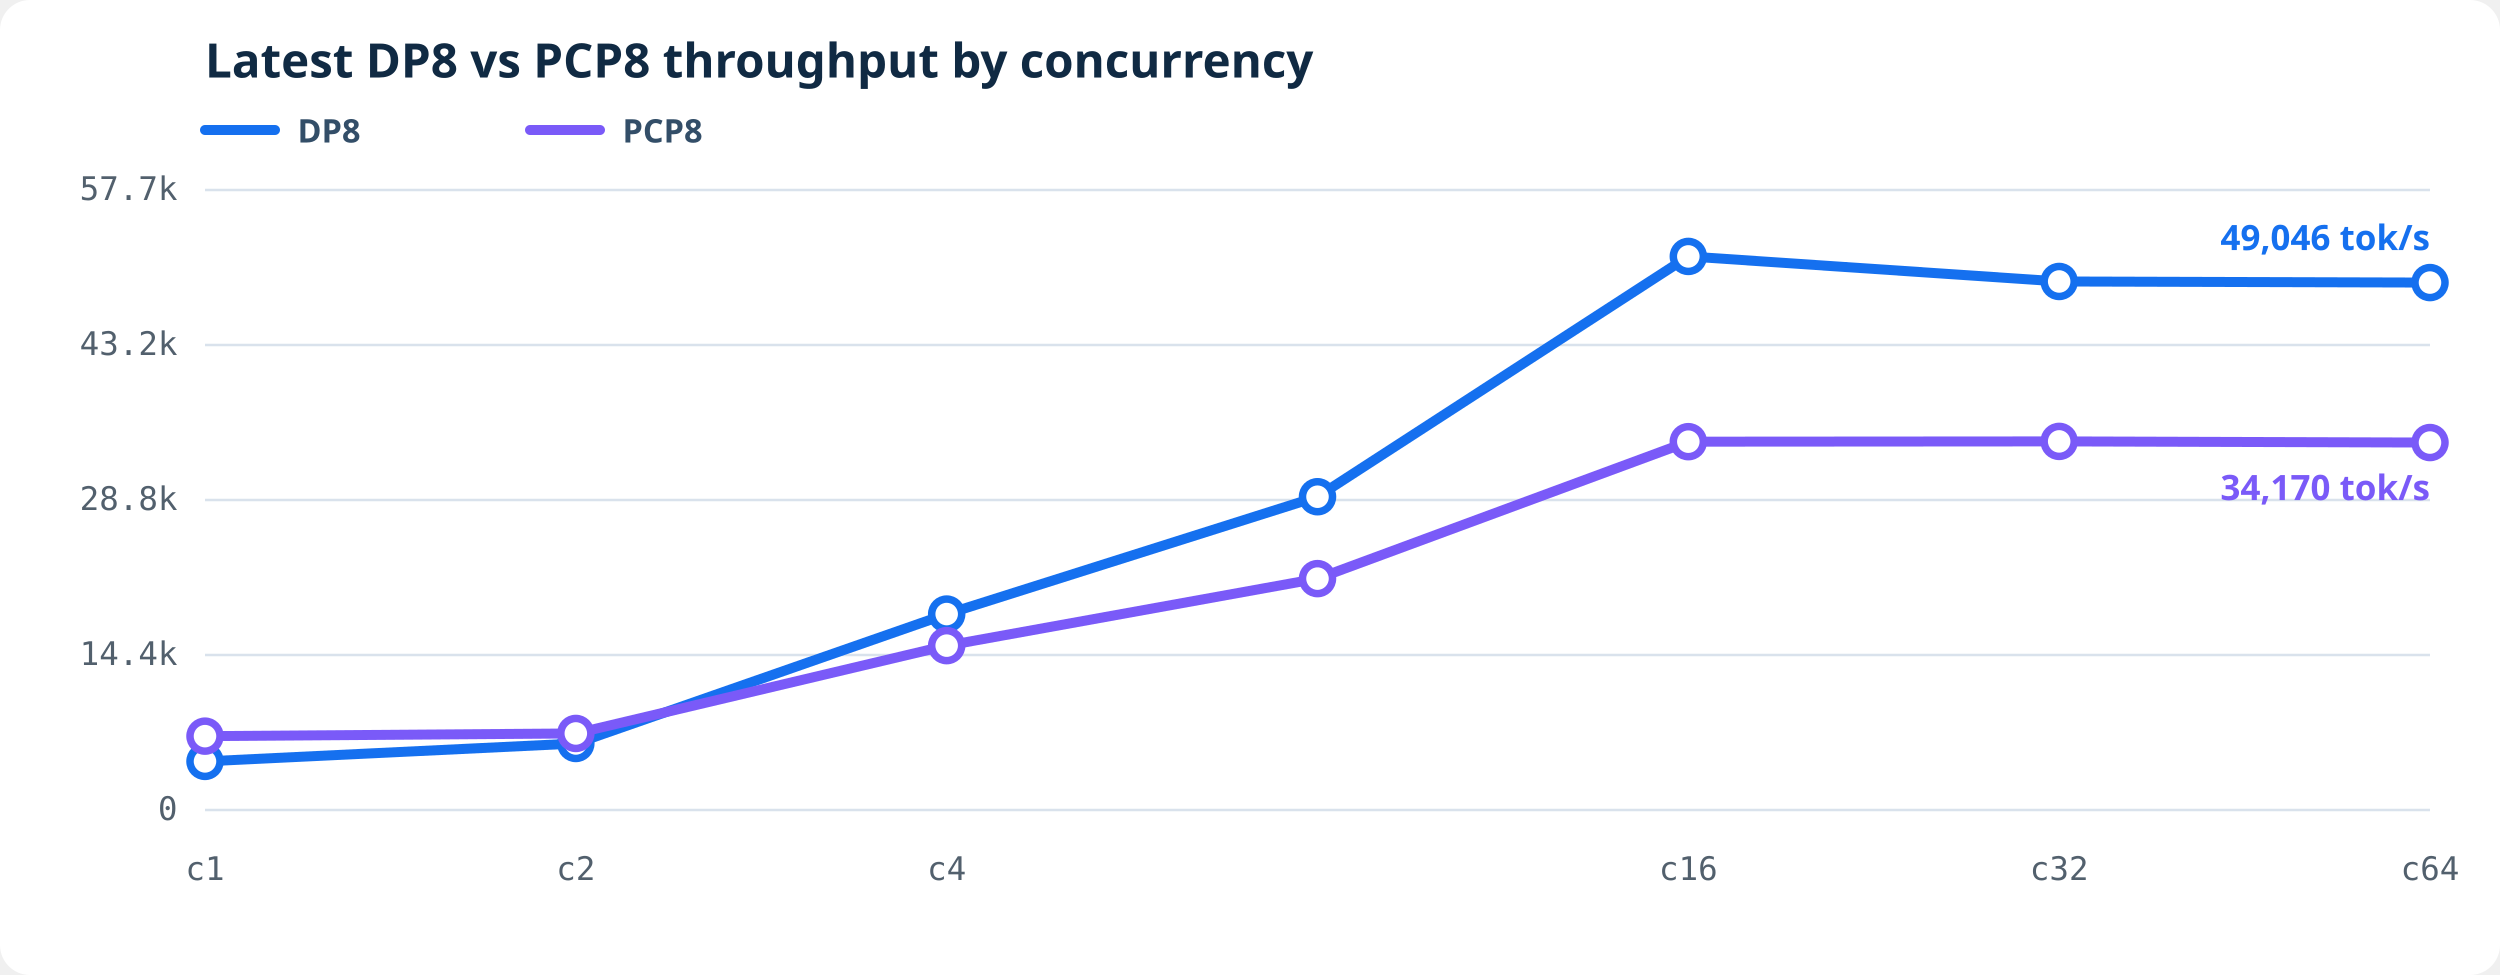
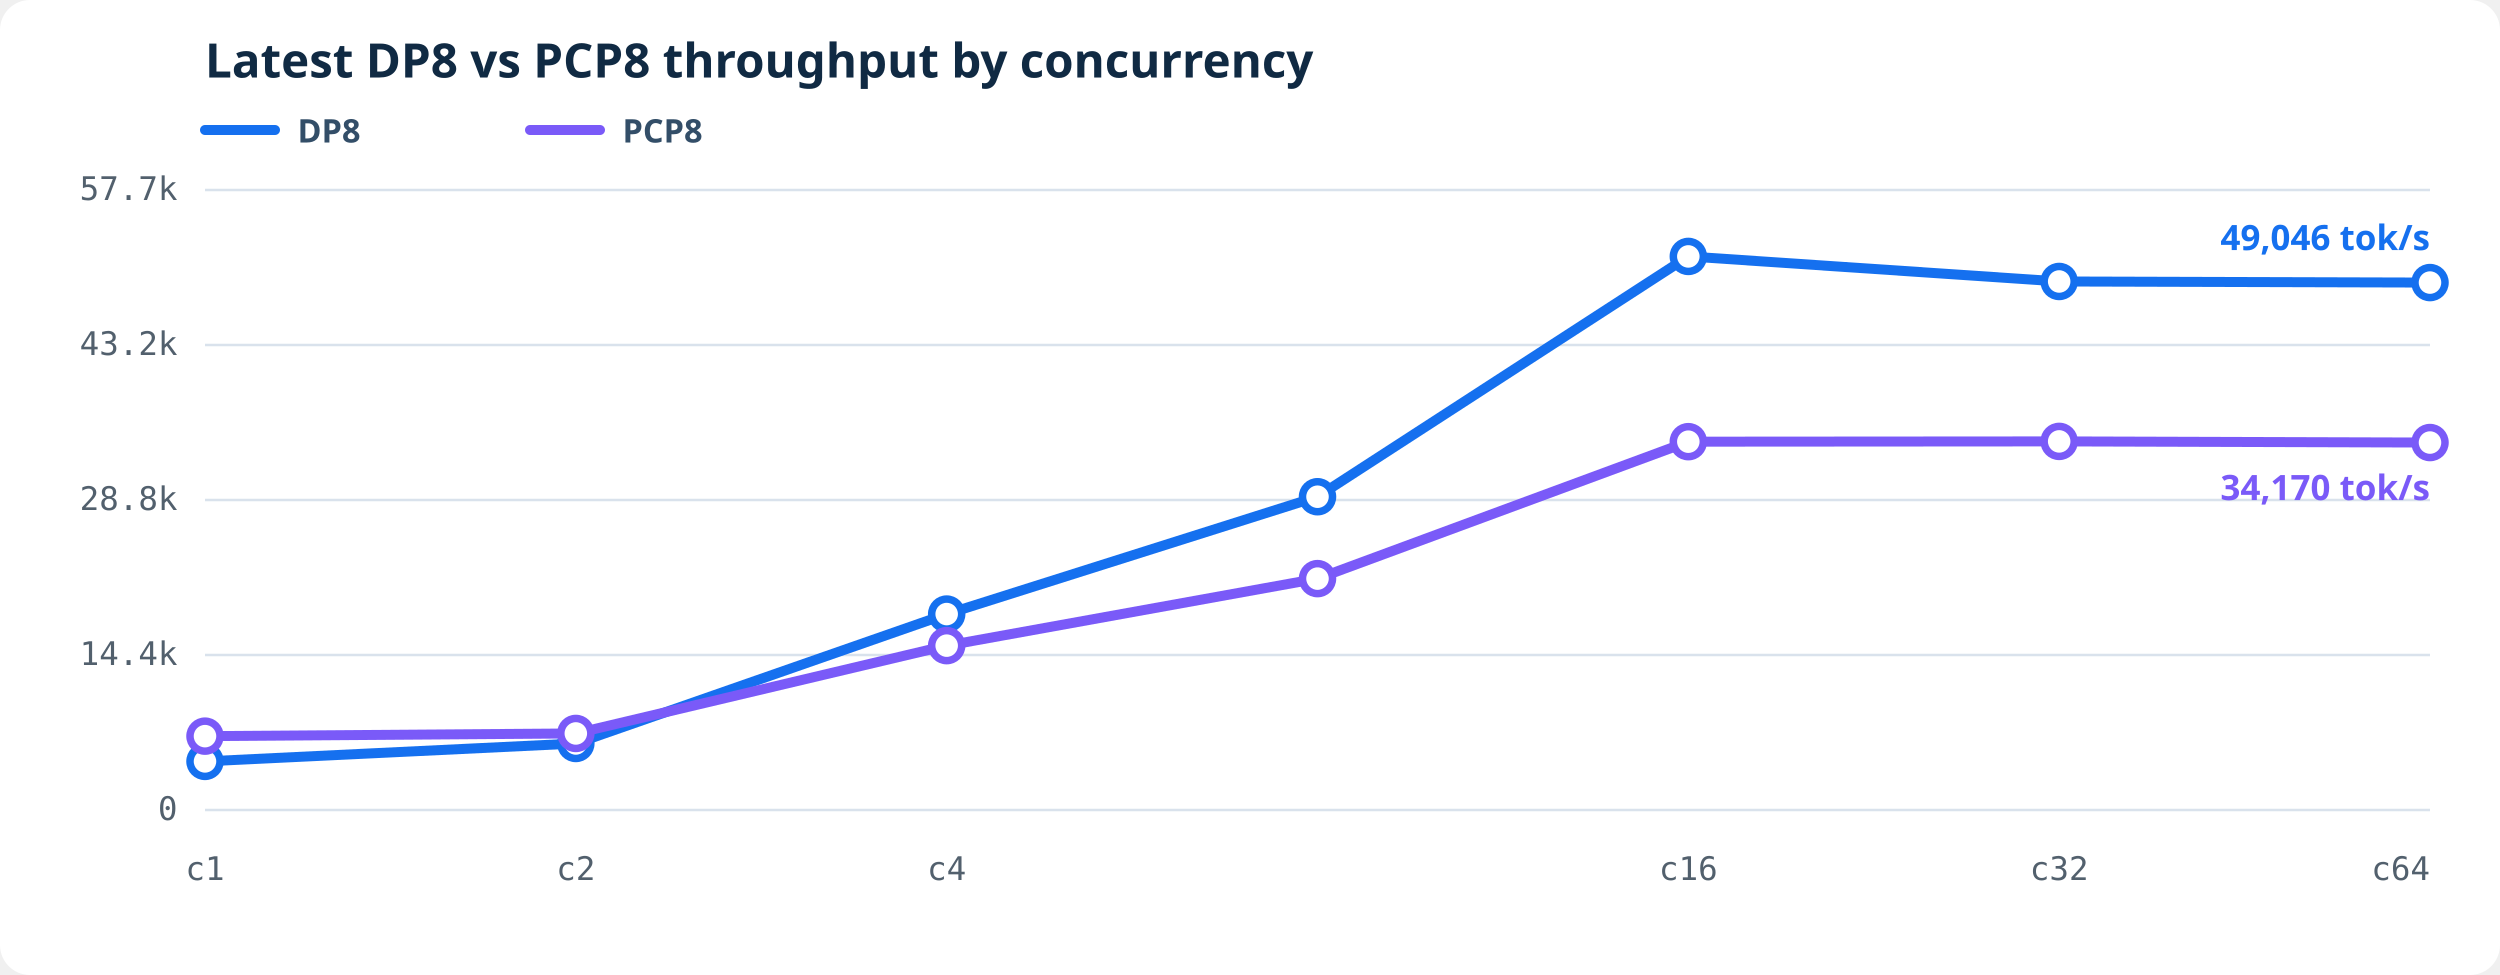
<svg xmlns="http://www.w3.org/2000/svg" viewBox="0 0 1000 390" role="img" aria-labelledby="throughput-title throughput-desc">
  <style>.bg{fill:#fff}.grid{stroke:#d9e2ec;stroke-width:1}.axis{fill:#52606d;font:13px ui-monospace,SFMono-Regular,Consolas,monospace}.heading{fill:#102a43;font:600 19px system-ui,sans-serif}.line{fill:none;stroke-width:4;stroke-linejoin:round;stroke-linecap:round}.dot{fill:#fff;stroke-width:3}.latest{stroke-width:3}.legend{fill:#334e68;font:600 13px system-ui,sans-serif}.value{font:600 14px system-ui,sans-serif}</style>
  <rect class="bg" width="1000" height="390" rx="12" />
  <text class="heading" x="82" y="31">Latest DP8 vs PCP8 throughput by concurrency</text>
  <line x1="82" y1="52" x2="110" y2="52" stroke="#1570ef" stroke-width="4" stroke-linecap="round" />
  <text class="legend" x="119" y="57">DP8</text>
  <line x1="212" y1="52" x2="240" y2="52" stroke="#7a5af8" stroke-width="4" stroke-linecap="round" />
  <text class="legend" x="249" y="57">PCP8</text>
  <line class="grid" x1="82" y1="324.00" x2="972" y2="324.00" />
  <text class="axis" text-anchor="end" x="71" y="328.00">0</text>
  <line class="grid" x1="82" y1="262.00" x2="972" y2="262.00" />
  <text class="axis" text-anchor="end" x="71" y="266.00">14.4k</text>
  <line class="grid" x1="82" y1="200.00" x2="972" y2="200.00" />
  <text class="axis" text-anchor="end" x="71" y="204.00">28.8k</text>
  <line class="grid" x1="82" y1="138.00" x2="972" y2="138.00" />
  <text class="axis" text-anchor="end" x="71" y="142.00">43.2k</text>
  <line class="grid" x1="82" y1="76.00" x2="972" y2="76.00" />
  <text class="axis" text-anchor="end" x="71" y="80.00">57.7k</text>
  <text class="axis" text-anchor="middle" x="82.00" y="352">c1</text>
  <text class="axis" text-anchor="middle" x="230.33" y="352">c2</text>
  <text class="axis" text-anchor="middle" x="378.67" y="352">c4</text>
  <text class="axis" text-anchor="middle" x="675.33" y="352">c16</text>
  <text class="axis" text-anchor="middle" x="823.67" y="352">c32</text>
-   <text class="axis" text-anchor="middle" x="972.00" y="352">c64</text>
+   <text class="axis" text-anchor="end" x="972.00" y="352">c64</text>
  <polyline class="line" stroke="#1570ef" points="82.00,304.56 230.33,297.39 378.67,245.63 527.00,198.69 675.33,102.57 823.67,112.59 972.00,113.03" />
  <circle class="dot" fill="#fff" stroke="#1570ef" cx="82.00" cy="304.56" r="6" />
  <circle class="dot" fill="#fff" stroke="#1570ef" cx="230.33" cy="297.39" r="6" />
  <circle class="dot" fill="#fff" stroke="#1570ef" cx="378.67" cy="245.63" r="6" />
  <circle class="dot" fill="#fff" stroke="#1570ef" cx="527.00" cy="198.69" r="6" />
  <circle class="dot" fill="#fff" stroke="#1570ef" cx="675.33" cy="102.57" r="6" />
  <circle class="dot" fill="#fff" stroke="#1570ef" cx="823.67" cy="112.59" r="6" />
  <circle class="dot latest" fill="#1570ef" stroke="#1570ef" cx="972.00" cy="113.03" r="6" />
  <text class="value" fill="#1570ef" text-anchor="end" x="972.00" y="100.03">49,046 tok/s</text>
  <polyline class="line" stroke="#7a5af8" points="82.00,294.46 230.33,293.38 378.67,258.26 527.00,231.45 675.33,176.67 823.67,176.56 972.00,177.02" />
  <circle class="dot" fill="#fff" stroke="#7a5af8" cx="82.00" cy="294.46" r="6" />
  <circle class="dot" fill="#fff" stroke="#7a5af8" cx="230.33" cy="293.38" r="6" />
  <circle class="dot" fill="#fff" stroke="#7a5af8" cx="378.67" cy="258.26" r="6" />
  <circle class="dot" fill="#fff" stroke="#7a5af8" cx="527.00" cy="231.45" r="6" />
  <circle class="dot" fill="#fff" stroke="#7a5af8" cx="675.33" cy="176.67" r="6" />
  <circle class="dot" fill="#fff" stroke="#7a5af8" cx="823.67" cy="176.56" r="6" />
  <circle class="dot latest" fill="#7a5af8" stroke="#7a5af8" cx="972.00" cy="177.02" r="6" />
  <text class="value" fill="#7a5af8" text-anchor="end" x="972.00" y="200.02">34,170 tok/s</text>
</svg>
